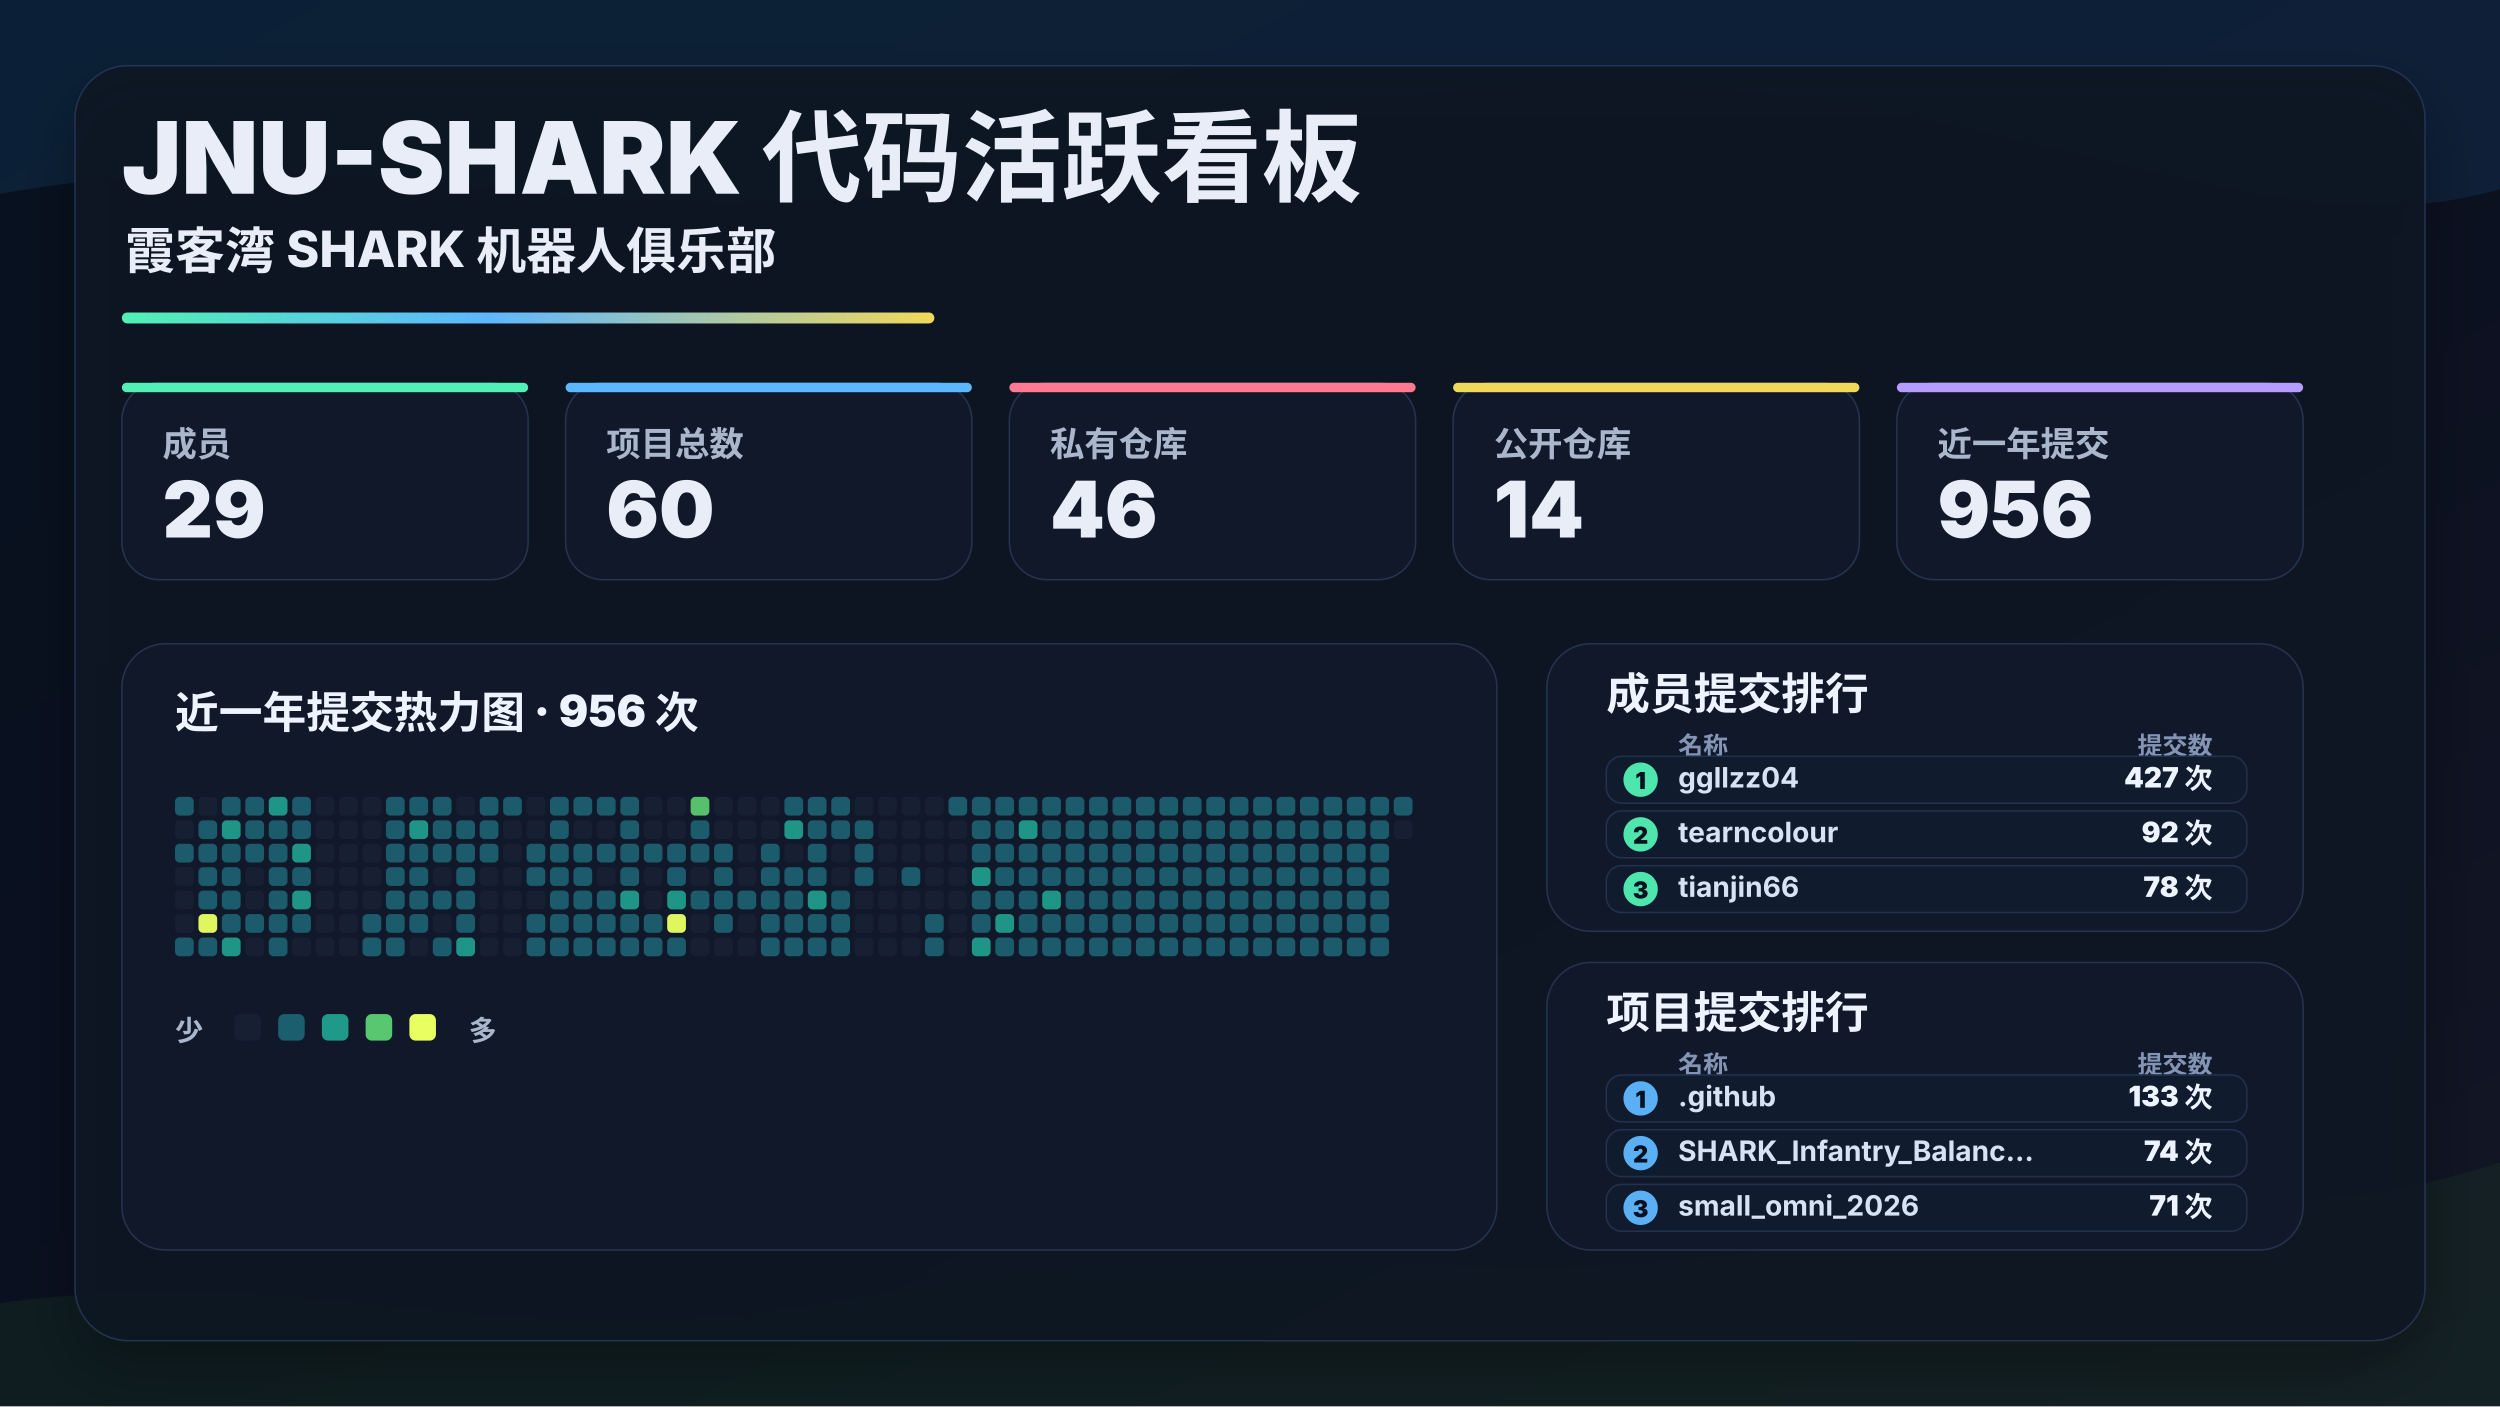
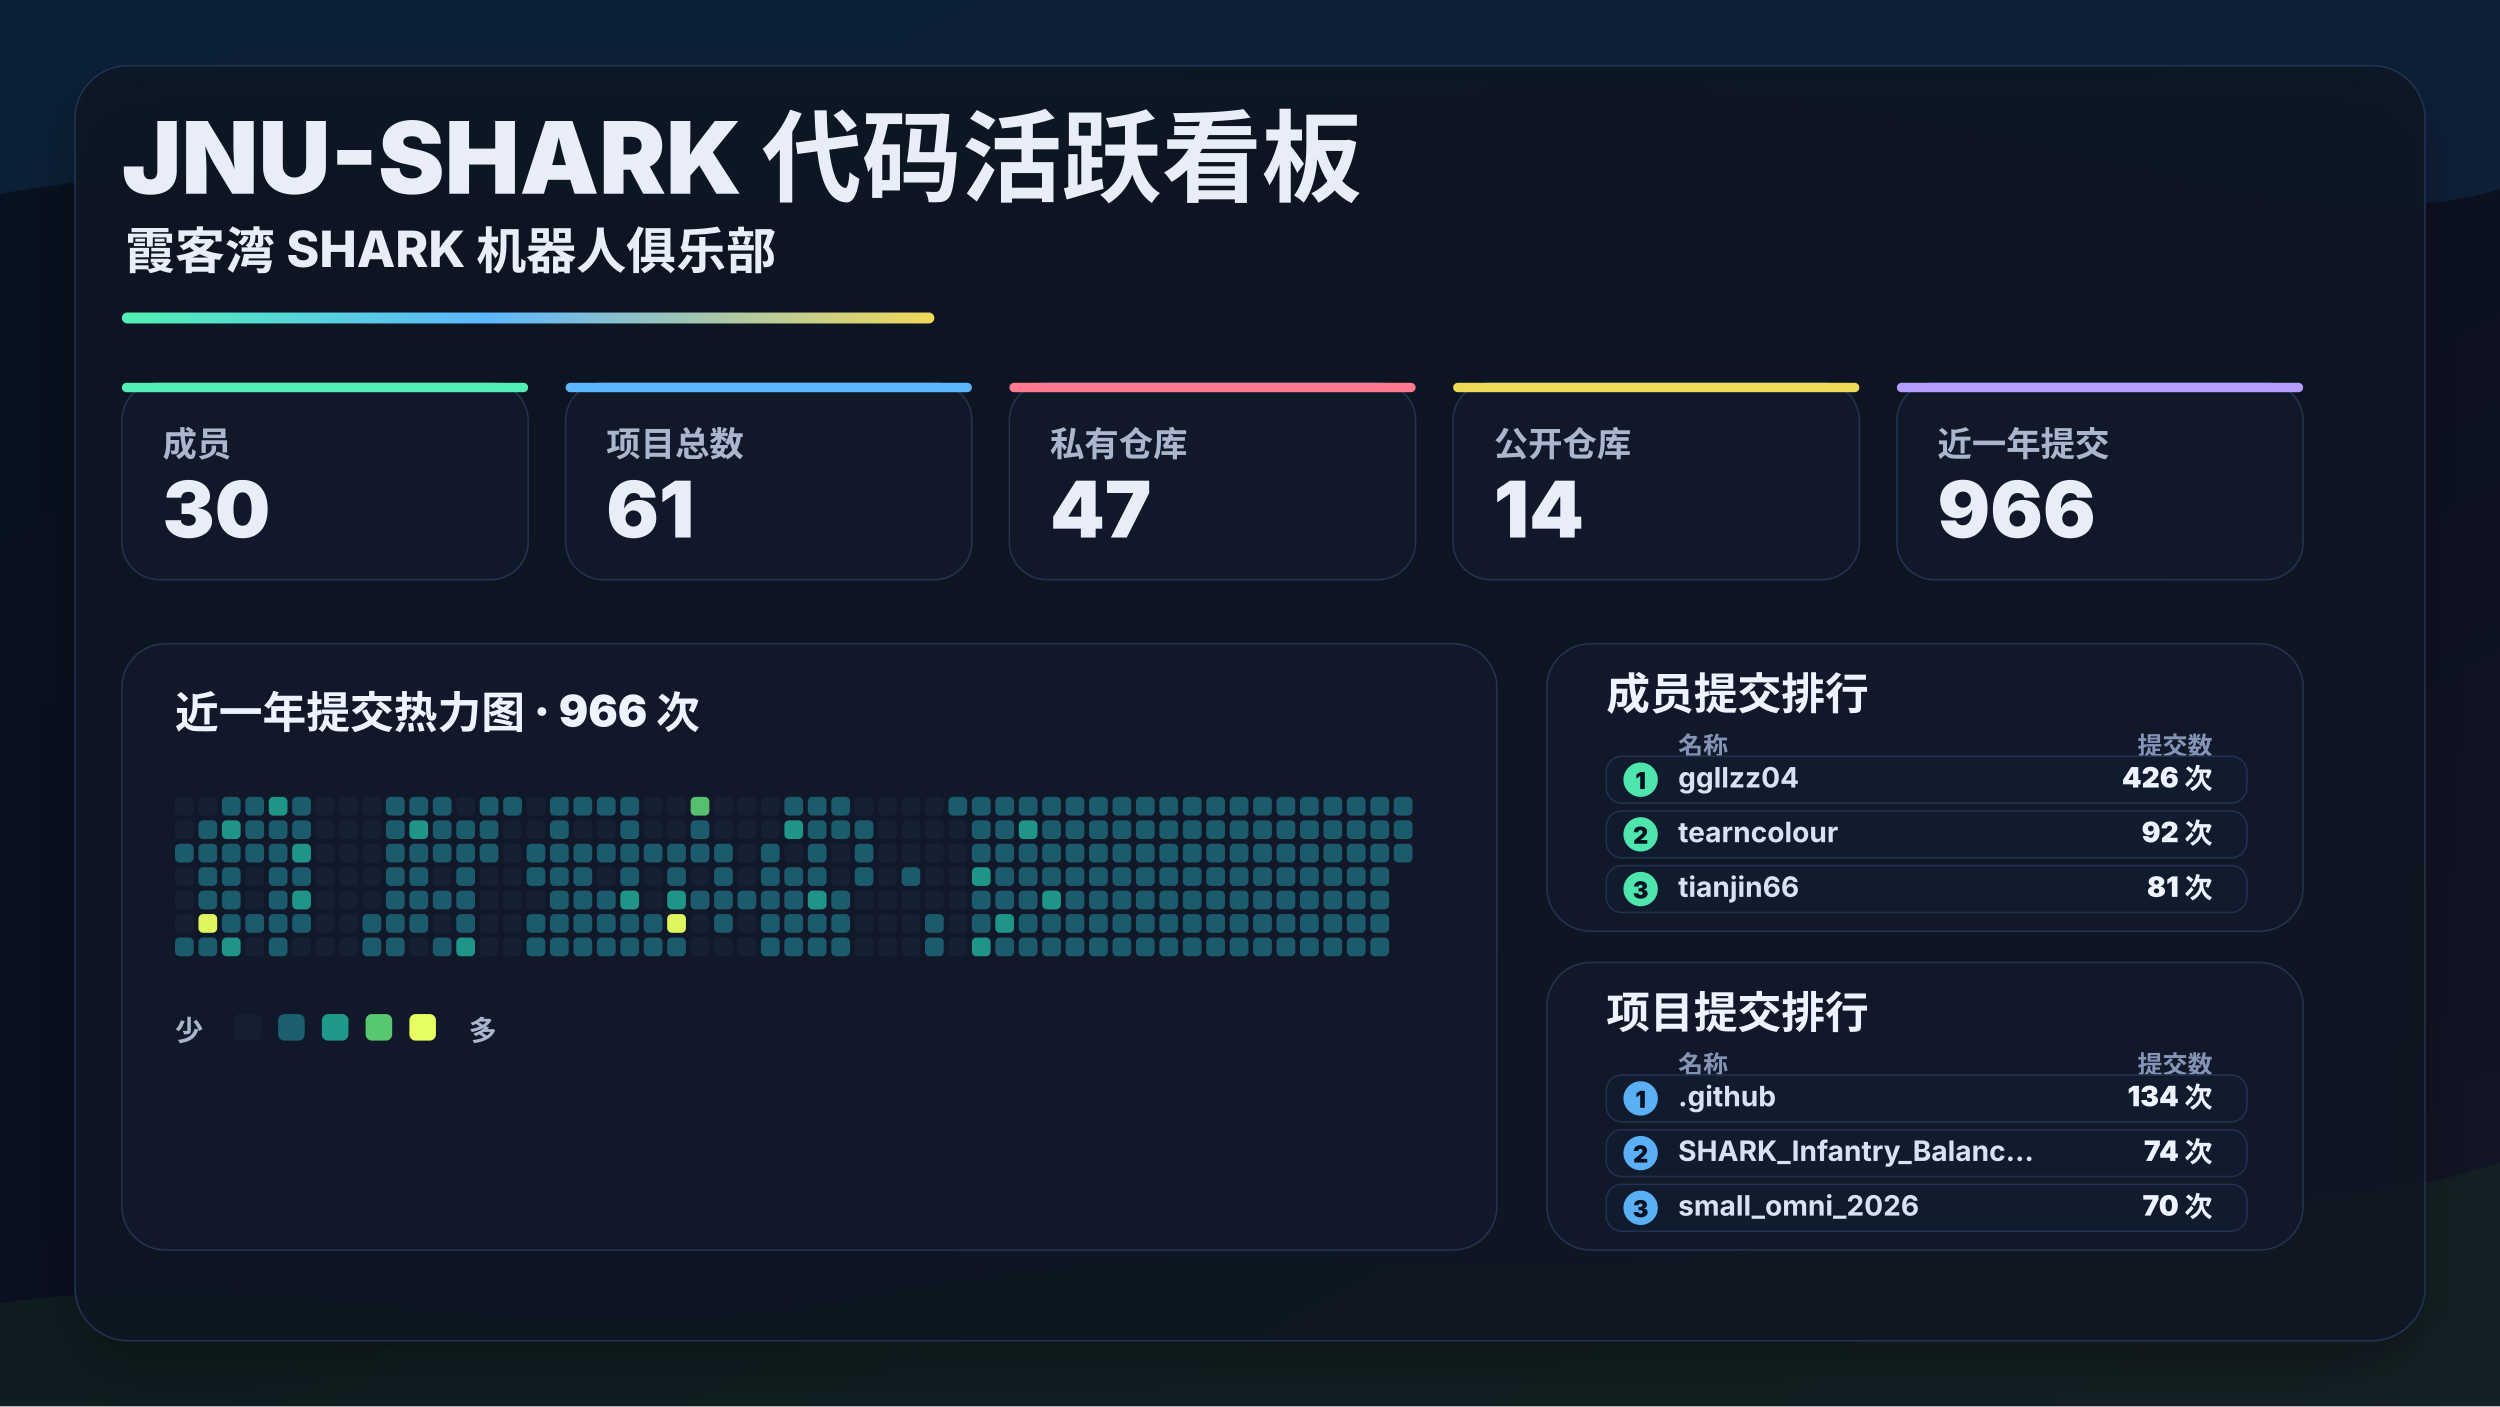
<svg xmlns="http://www.w3.org/2000/svg" width="1600" height="900" viewBox="0 0 1600 900" role="img" aria-labelledby="title desc">
  <defs>
    <linearGradient id="bg" x1="0" y1="0" x2="1" y2="1">
      <stop offset="0" stop-color="#07111f" />
      <stop offset="0.52" stop-color="#0b1020" />
      <stop offset="1" stop-color="#131625" />
    </linearGradient>
    <linearGradient id="hero" x1="0" y1="0" x2="1" y2="0">
      <stop offset="0" stop-color="#52f0b4" />
      <stop offset="0.45" stop-color="#5db7ff" />
      <stop offset="1" stop-color="#f0d85a" />
    </linearGradient>
    <filter id="softShadow" x="-10%" y="-10%" width="120%" height="120%">
      <feDropShadow dx="0" dy="18" stdDeviation="18" flood-color="#000000" flood-opacity="0.32" />
    </filter>
  </defs>
  <style>
    text { font-family: Inter, ui-sans-serif, system-ui, -apple-system, BlinkMacSystemFont, "Segoe UI", "PingFang SC", "Microsoft YaHei", sans-serif; fill: #e8edf7; }
    .title { font-size: 64px; font-weight: 900; letter-spacing: 0; }
    .subtitle { font-size: 32px; font-weight: 780; fill: #e8edf7; }
    .label { font-size: 22px; fill: #aab6cc; font-weight: 760; }
    .stat { font-size: 50px; font-weight: 900; }
    .section-title { font-size: 28px; font-weight: 860; fill: #eef4ff; }
    .table-head { font-size: 16px; fill: #8494b4; font-weight: 720; }
    .row-name { font-size: 18px; fill: #d7e2f4; font-weight: 720; }
    .row-value { font-size: 18px; fill: #eef4ff; font-weight: 860; }
    .rank { font-size: 15px; fill: #07111f; font-weight: 900; }
    .tiny { font-size: 18px; fill: #aab6cc; font-weight: 620; }
  </style>
  <rect width="1600" height="900" fill="url(#bg)" />
  <path d="M0 124 C250 80 385 160 620 114 C860 67 982 28 1220 74 C1392 108 1495 152 1600 121 L1600 0 L0 0 Z" fill="#12385c" opacity="0.38" />
  <path d="M0 834 C216 805 318 875 553 830 C835 776 935 837 1160 794 C1350 758 1464 789 1600 744 L1600 900 L0 900 Z" fill="#173622" opacity="0.36" />
  <g filter="url(#softShadow)">
    <rect x="48" y="42" width="1504" height="816" rx="34" fill="#0b1324" opacity="0.88" stroke="#263654" />
  </g>
  <text x="78" y="124" class="title">JNU-SHARK 代码活跃看板</text>
  <text x="80" y="172" class="subtitle">霞客湾 SHARK 机器人俱乐部</text>
  <rect x="78" y="200" width="520" height="7" rx="3.5" fill="url(#hero)" />
  <g>
    <rect x="78" y="245" width="260" height="126" rx="24" fill="#10182a" stroke="#25334f" />
    <rect x="78" y="245" width="260" height="6" rx="3" fill="#52f0b4" />
    <text x="104" y="292" class="label">成员</text>
-     <text x="104" y="344" class="stat">29</text>
+     <text x="104" y="344" class="stat">30</text>
  </g>
  <g>
    <rect x="362" y="245" width="260" height="126" rx="24" fill="#10182a" stroke="#25334f" />
    <rect x="362" y="245" width="260" height="6" rx="3" fill="#5db7ff" />
    <text x="388" y="292" class="label">项目总数</text>
-     <text x="388" y="344" class="stat">60</text>
+     <text x="388" y="344" class="stat">61</text>
  </g>
  <g>
    <rect x="646" y="245" width="260" height="126" rx="24" fill="#10182a" stroke="#25334f" />
    <rect x="646" y="245" width="260" height="6" rx="3" fill="#ff7a90" />
    <text x="672" y="292" class="label">私有仓库</text>
-     <text x="672" y="344" class="stat">46</text>
+     <text x="672" y="344" class="stat">47</text>
  </g>
  <g>
    <rect x="930" y="245" width="260" height="126" rx="24" fill="#10182a" stroke="#25334f" />
    <rect x="930" y="245" width="260" height="6" rx="3" fill="#f0d85a" />
    <text x="956" y="292" class="label">公开仓库</text>
    <text x="956" y="344" class="stat">14</text>
  </g>
  <g>
    <rect x="1214" y="245" width="260" height="126" rx="24" fill="#10182a" stroke="#25334f" />
    <rect x="1214" y="245" width="260" height="6" rx="3" fill="#b59cff" />
    <text x="1240" y="292" class="label">近一年提交</text>
-     <text x="1240" y="344" class="stat">956</text>
+     <text x="1240" y="344" class="stat">966</text>
  </g>
  <rect x="78" y="412" width="880" height="388" rx="28" fill="#10182a" stroke="#25334f" />
-   <text x="112" y="466" class="section-title">近一年提交热力图 · 956 次</text>
-   <rect x="112" y="510" width="12" height="12" rx="3" fill="#1b5e6d" opacity="0.96" />
+   <text x="112" y="466" class="section-title">近一年提交热力图 · 966 次</text>
+   <rect x="112" y="510" width="12" height="12" rx="3" fill="#172033" opacity="0.96" />
  <rect x="112" y="525" width="12" height="12" rx="3" fill="#172033" opacity="0.96" />
  <rect x="112" y="540" width="12" height="12" rx="3" fill="#1b5e6d" opacity="0.96" />
  <rect x="112" y="555" width="12" height="12" rx="3" fill="#172033" opacity="0.96" />
  <rect x="112" y="570" width="12" height="12" rx="3" fill="#172033" opacity="0.96" />
  <rect x="112" y="585" width="12" height="12" rx="3" fill="#172033" opacity="0.96" />
  <rect x="112" y="600" width="12" height="12" rx="3" fill="#1b5e6d" opacity="0.96" />
  <rect x="127" y="510" width="12" height="12" rx="3" fill="#172033" opacity="0.96" />
  <rect x="127" y="525" width="12" height="12" rx="3" fill="#1b5e6d" opacity="0.96" />
  <rect x="127" y="540" width="12" height="12" rx="3" fill="#1b5e6d" opacity="0.96" />
  <rect x="127" y="555" width="12" height="12" rx="3" fill="#1b5e6d" opacity="0.96" />
  <rect x="127" y="570" width="12" height="12" rx="3" fill="#1b5e6d" opacity="0.96" />
  <rect x="127" y="585" width="12" height="12" rx="3" fill="#e7ff61" opacity="0.96" />
  <rect x="127" y="600" width="12" height="12" rx="3" fill="#1b5e6d" opacity="0.96" />
  <rect x="142" y="510" width="12" height="12" rx="3" fill="#1b5e6d" opacity="0.96" />
  <rect x="142" y="525" width="12" height="12" rx="3" fill="#1f9a8a" opacity="0.96" />
  <rect x="142" y="540" width="12" height="12" rx="3" fill="#1b5e6d" opacity="0.96" />
  <rect x="142" y="555" width="12" height="12" rx="3" fill="#1b5e6d" opacity="0.96" />
  <rect x="142" y="570" width="12" height="12" rx="3" fill="#1b5e6d" opacity="0.96" />
  <rect x="142" y="585" width="12" height="12" rx="3" fill="#1b5e6d" opacity="0.96" />
  <rect x="142" y="600" width="12" height="12" rx="3" fill="#1f9a8a" opacity="0.96" />
  <rect x="157" y="510" width="12" height="12" rx="3" fill="#1b5e6d" opacity="0.96" />
  <rect x="157" y="525" width="12" height="12" rx="3" fill="#1b5e6d" opacity="0.96" />
  <rect x="157" y="540" width="12" height="12" rx="3" fill="#1b5e6d" opacity="0.96" />
  <rect x="157" y="555" width="12" height="12" rx="3" fill="#172033" opacity="0.96" />
  <rect x="157" y="570" width="12" height="12" rx="3" fill="#172033" opacity="0.96" />
  <rect x="157" y="585" width="12" height="12" rx="3" fill="#1b5e6d" opacity="0.96" />
  <rect x="157" y="600" width="12" height="12" rx="3" fill="#172033" opacity="0.96" />
  <rect x="172" y="510" width="12" height="12" rx="3" fill="#1f9a8a" opacity="0.96" />
  <rect x="172" y="525" width="12" height="12" rx="3" fill="#1b5e6d" opacity="0.96" />
  <rect x="172" y="540" width="12" height="12" rx="3" fill="#1b5e6d" opacity="0.96" />
  <rect x="172" y="555" width="12" height="12" rx="3" fill="#1b5e6d" opacity="0.96" />
  <rect x="172" y="570" width="12" height="12" rx="3" fill="#1b5e6d" opacity="0.96" />
  <rect x="172" y="585" width="12" height="12" rx="3" fill="#1b5e6d" opacity="0.96" />
  <rect x="172" y="600" width="12" height="12" rx="3" fill="#1b5e6d" opacity="0.96" />
  <rect x="187" y="510" width="12" height="12" rx="3" fill="#1b5e6d" opacity="0.96" />
  <rect x="187" y="525" width="12" height="12" rx="3" fill="#1b5e6d" opacity="0.96" />
  <rect x="187" y="540" width="12" height="12" rx="3" fill="#1f9a8a" opacity="0.96" />
  <rect x="187" y="555" width="12" height="12" rx="3" fill="#1b5e6d" opacity="0.96" />
  <rect x="187" y="570" width="12" height="12" rx="3" fill="#1f9a8a" opacity="0.96" />
  <rect x="187" y="585" width="12" height="12" rx="3" fill="#1b5e6d" opacity="0.96" />
  <rect x="187" y="600" width="12" height="12" rx="3" fill="#172033" opacity="0.96" />
  <rect x="202" y="510" width="12" height="12" rx="3" fill="#172033" opacity="0.96" />
  <rect x="202" y="525" width="12" height="12" rx="3" fill="#172033" opacity="0.96" />
  <rect x="202" y="540" width="12" height="12" rx="3" fill="#172033" opacity="0.96" />
  <rect x="202" y="555" width="12" height="12" rx="3" fill="#172033" opacity="0.96" />
  <rect x="202" y="570" width="12" height="12" rx="3" fill="#172033" opacity="0.96" />
  <rect x="202" y="585" width="12" height="12" rx="3" fill="#172033" opacity="0.96" />
  <rect x="202" y="600" width="12" height="12" rx="3" fill="#172033" opacity="0.96" />
  <rect x="217" y="510" width="12" height="12" rx="3" fill="#172033" opacity="0.96" />
  <rect x="217" y="525" width="12" height="12" rx="3" fill="#172033" opacity="0.96" />
  <rect x="217" y="540" width="12" height="12" rx="3" fill="#172033" opacity="0.96" />
  <rect x="217" y="555" width="12" height="12" rx="3" fill="#172033" opacity="0.96" />
  <rect x="217" y="570" width="12" height="12" rx="3" fill="#172033" opacity="0.96" />
  <rect x="217" y="585" width="12" height="12" rx="3" fill="#172033" opacity="0.96" />
  <rect x="217" y="600" width="12" height="12" rx="3" fill="#172033" opacity="0.96" />
  <rect x="232" y="510" width="12" height="12" rx="3" fill="#172033" opacity="0.96" />
  <rect x="232" y="525" width="12" height="12" rx="3" fill="#172033" opacity="0.96" />
  <rect x="232" y="540" width="12" height="12" rx="3" fill="#172033" opacity="0.96" />
  <rect x="232" y="555" width="12" height="12" rx="3" fill="#172033" opacity="0.96" />
  <rect x="232" y="570" width="12" height="12" rx="3" fill="#172033" opacity="0.96" />
  <rect x="232" y="585" width="12" height="12" rx="3" fill="#1b5e6d" opacity="0.96" />
  <rect x="232" y="600" width="12" height="12" rx="3" fill="#1b5e6d" opacity="0.96" />
  <rect x="247" y="510" width="12" height="12" rx="3" fill="#1b5e6d" opacity="0.96" />
  <rect x="247" y="525" width="12" height="12" rx="3" fill="#1b5e6d" opacity="0.96" />
  <rect x="247" y="540" width="12" height="12" rx="3" fill="#1b5e6d" opacity="0.96" />
  <rect x="247" y="555" width="12" height="12" rx="3" fill="#1b5e6d" opacity="0.96" />
  <rect x="247" y="570" width="12" height="12" rx="3" fill="#1b5e6d" opacity="0.96" />
  <rect x="247" y="585" width="12" height="12" rx="3" fill="#1b5e6d" opacity="0.96" />
  <rect x="247" y="600" width="12" height="12" rx="3" fill="#1b5e6d" opacity="0.96" />
  <rect x="262" y="510" width="12" height="12" rx="3" fill="#1b5e6d" opacity="0.96" />
  <rect x="262" y="525" width="12" height="12" rx="3" fill="#1f9a8a" opacity="0.96" />
  <rect x="262" y="540" width="12" height="12" rx="3" fill="#1b5e6d" opacity="0.96" />
  <rect x="262" y="555" width="12" height="12" rx="3" fill="#1b5e6d" opacity="0.96" />
  <rect x="262" y="570" width="12" height="12" rx="3" fill="#1b5e6d" opacity="0.96" />
  <rect x="262" y="585" width="12" height="12" rx="3" fill="#1b5e6d" opacity="0.96" />
  <rect x="262" y="600" width="12" height="12" rx="3" fill="#172033" opacity="0.96" />
  <rect x="277" y="510" width="12" height="12" rx="3" fill="#1b5e6d" opacity="0.96" />
  <rect x="277" y="525" width="12" height="12" rx="3" fill="#1b5e6d" opacity="0.96" />
  <rect x="277" y="540" width="12" height="12" rx="3" fill="#1b5e6d" opacity="0.96" />
  <rect x="277" y="555" width="12" height="12" rx="3" fill="#172033" opacity="0.96" />
  <rect x="277" y="570" width="12" height="12" rx="3" fill="#1b5e6d" opacity="0.96" />
  <rect x="277" y="585" width="12" height="12" rx="3" fill="#172033" opacity="0.96" />
  <rect x="277" y="600" width="12" height="12" rx="3" fill="#1b5e6d" opacity="0.96" />
  <rect x="292" y="510" width="12" height="12" rx="3" fill="#172033" opacity="0.96" />
  <rect x="292" y="525" width="12" height="12" rx="3" fill="#1b5e6d" opacity="0.96" />
  <rect x="292" y="540" width="12" height="12" rx="3" fill="#1b5e6d" opacity="0.96" />
  <rect x="292" y="555" width="12" height="12" rx="3" fill="#1b5e6d" opacity="0.96" />
  <rect x="292" y="570" width="12" height="12" rx="3" fill="#1b5e6d" opacity="0.96" />
  <rect x="292" y="585" width="12" height="12" rx="3" fill="#1b5e6d" opacity="0.96" />
  <rect x="292" y="600" width="12" height="12" rx="3" fill="#1f9a8a" opacity="0.96" />
  <rect x="307" y="510" width="12" height="12" rx="3" fill="#1b5e6d" opacity="0.96" />
  <rect x="307" y="525" width="12" height="12" rx="3" fill="#1b5e6d" opacity="0.96" />
  <rect x="307" y="540" width="12" height="12" rx="3" fill="#1b5e6d" opacity="0.96" />
  <rect x="307" y="555" width="12" height="12" rx="3" fill="#172033" opacity="0.96" />
  <rect x="307" y="570" width="12" height="12" rx="3" fill="#172033" opacity="0.96" />
  <rect x="307" y="585" width="12" height="12" rx="3" fill="#172033" opacity="0.96" />
  <rect x="307" y="600" width="12" height="12" rx="3" fill="#172033" opacity="0.96" />
  <rect x="322" y="510" width="12" height="12" rx="3" fill="#1b5e6d" opacity="0.96" />
  <rect x="322" y="525" width="12" height="12" rx="3" fill="#172033" opacity="0.96" />
  <rect x="322" y="540" width="12" height="12" rx="3" fill="#172033" opacity="0.96" />
  <rect x="322" y="555" width="12" height="12" rx="3" fill="#172033" opacity="0.96" />
  <rect x="322" y="570" width="12" height="12" rx="3" fill="#172033" opacity="0.96" />
  <rect x="322" y="585" width="12" height="12" rx="3" fill="#172033" opacity="0.96" />
  <rect x="322" y="600" width="12" height="12" rx="3" fill="#172033" opacity="0.96" />
  <rect x="337" y="510" width="12" height="12" rx="3" fill="#172033" opacity="0.96" />
  <rect x="337" y="525" width="12" height="12" rx="3" fill="#172033" opacity="0.96" />
  <rect x="337" y="540" width="12" height="12" rx="3" fill="#1b5e6d" opacity="0.96" />
  <rect x="337" y="555" width="12" height="12" rx="3" fill="#1b5e6d" opacity="0.96" />
  <rect x="337" y="570" width="12" height="12" rx="3" fill="#172033" opacity="0.96" />
  <rect x="337" y="585" width="12" height="12" rx="3" fill="#1b5e6d" opacity="0.96" />
  <rect x="337" y="600" width="12" height="12" rx="3" fill="#1b5e6d" opacity="0.96" />
  <rect x="352" y="510" width="12" height="12" rx="3" fill="#1b5e6d" opacity="0.96" />
  <rect x="352" y="525" width="12" height="12" rx="3" fill="#1b5e6d" opacity="0.96" />
  <rect x="352" y="540" width="12" height="12" rx="3" fill="#1b5e6d" opacity="0.96" />
  <rect x="352" y="555" width="12" height="12" rx="3" fill="#1b5e6d" opacity="0.96" />
  <rect x="352" y="570" width="12" height="12" rx="3" fill="#1b5e6d" opacity="0.96" />
  <rect x="352" y="585" width="12" height="12" rx="3" fill="#1b5e6d" opacity="0.96" />
  <rect x="352" y="600" width="12" height="12" rx="3" fill="#1b5e6d" opacity="0.96" />
  <rect x="367" y="510" width="12" height="12" rx="3" fill="#1b5e6d" opacity="0.96" />
  <rect x="367" y="525" width="12" height="12" rx="3" fill="#172033" opacity="0.96" />
  <rect x="367" y="540" width="12" height="12" rx="3" fill="#1b5e6d" opacity="0.96" />
  <rect x="367" y="555" width="12" height="12" rx="3" fill="#1b5e6d" opacity="0.96" />
  <rect x="367" y="570" width="12" height="12" rx="3" fill="#1b5e6d" opacity="0.96" />
  <rect x="367" y="585" width="12" height="12" rx="3" fill="#1b5e6d" opacity="0.96" />
  <rect x="367" y="600" width="12" height="12" rx="3" fill="#1b5e6d" opacity="0.96" />
  <rect x="382" y="510" width="12" height="12" rx="3" fill="#1b5e6d" opacity="0.96" />
  <rect x="382" y="525" width="12" height="12" rx="3" fill="#172033" opacity="0.96" />
  <rect x="382" y="540" width="12" height="12" rx="3" fill="#1b5e6d" opacity="0.96" />
  <rect x="382" y="555" width="12" height="12" rx="3" fill="#172033" opacity="0.96" />
  <rect x="382" y="570" width="12" height="12" rx="3" fill="#1b5e6d" opacity="0.96" />
  <rect x="382" y="585" width="12" height="12" rx="3" fill="#1b5e6d" opacity="0.96" />
  <rect x="382" y="600" width="12" height="12" rx="3" fill="#1b5e6d" opacity="0.96" />
  <rect x="397" y="510" width="12" height="12" rx="3" fill="#1b5e6d" opacity="0.96" />
  <rect x="397" y="525" width="12" height="12" rx="3" fill="#1b5e6d" opacity="0.96" />
  <rect x="397" y="540" width="12" height="12" rx="3" fill="#1b5e6d" opacity="0.96" />
  <rect x="397" y="555" width="12" height="12" rx="3" fill="#1b5e6d" opacity="0.96" />
  <rect x="397" y="570" width="12" height="12" rx="3" fill="#1f9a8a" opacity="0.96" />
  <rect x="397" y="585" width="12" height="12" rx="3" fill="#1b5e6d" opacity="0.96" />
  <rect x="397" y="600" width="12" height="12" rx="3" fill="#1b5e6d" opacity="0.96" />
  <rect x="412" y="510" width="12" height="12" rx="3" fill="#172033" opacity="0.96" />
  <rect x="412" y="525" width="12" height="12" rx="3" fill="#172033" opacity="0.96" />
  <rect x="412" y="540" width="12" height="12" rx="3" fill="#1b5e6d" opacity="0.96" />
  <rect x="412" y="555" width="12" height="12" rx="3" fill="#172033" opacity="0.96" />
  <rect x="412" y="570" width="12" height="12" rx="3" fill="#172033" opacity="0.96" />
  <rect x="412" y="585" width="12" height="12" rx="3" fill="#1b5e6d" opacity="0.96" />
  <rect x="412" y="600" width="12" height="12" rx="3" fill="#1b5e6d" opacity="0.96" />
  <rect x="427" y="510" width="12" height="12" rx="3" fill="#172033" opacity="0.96" />
  <rect x="427" y="525" width="12" height="12" rx="3" fill="#172033" opacity="0.96" />
  <rect x="427" y="540" width="12" height="12" rx="3" fill="#1b5e6d" opacity="0.96" />
  <rect x="427" y="555" width="12" height="12" rx="3" fill="#1b5e6d" opacity="0.96" />
  <rect x="427" y="570" width="12" height="12" rx="3" fill="#1f9a8a" opacity="0.96" />
  <rect x="427" y="585" width="12" height="12" rx="3" fill="#e7ff61" opacity="0.96" />
  <rect x="427" y="600" width="12" height="12" rx="3" fill="#1b5e6d" opacity="0.96" />
  <rect x="442" y="510" width="12" height="12" rx="3" fill="#58c76f" opacity="0.96" />
  <rect x="442" y="525" width="12" height="12" rx="3" fill="#1b5e6d" opacity="0.96" />
  <rect x="442" y="540" width="12" height="12" rx="3" fill="#1b5e6d" opacity="0.96" />
  <rect x="442" y="555" width="12" height="12" rx="3" fill="#172033" opacity="0.96" />
  <rect x="442" y="570" width="12" height="12" rx="3" fill="#1b5e6d" opacity="0.96" />
  <rect x="442" y="585" width="12" height="12" rx="3" fill="#172033" opacity="0.96" />
  <rect x="442" y="600" width="12" height="12" rx="3" fill="#172033" opacity="0.96" />
  <rect x="457" y="510" width="12" height="12" rx="3" fill="#172033" opacity="0.96" />
  <rect x="457" y="525" width="12" height="12" rx="3" fill="#172033" opacity="0.96" />
  <rect x="457" y="540" width="12" height="12" rx="3" fill="#1b5e6d" opacity="0.96" />
  <rect x="457" y="555" width="12" height="12" rx="3" fill="#1b5e6d" opacity="0.96" />
  <rect x="457" y="570" width="12" height="12" rx="3" fill="#1b5e6d" opacity="0.96" />
  <rect x="457" y="585" width="12" height="12" rx="3" fill="#1b5e6d" opacity="0.96" />
  <rect x="457" y="600" width="12" height="12" rx="3" fill="#172033" opacity="0.96" />
  <rect x="472" y="510" width="12" height="12" rx="3" fill="#172033" opacity="0.96" />
  <rect x="472" y="525" width="12" height="12" rx="3" fill="#172033" opacity="0.96" />
  <rect x="472" y="540" width="12" height="12" rx="3" fill="#172033" opacity="0.96" />
  <rect x="472" y="555" width="12" height="12" rx="3" fill="#172033" opacity="0.96" />
  <rect x="472" y="570" width="12" height="12" rx="3" fill="#1b5e6d" opacity="0.96" />
  <rect x="472" y="585" width="12" height="12" rx="3" fill="#172033" opacity="0.96" />
  <rect x="472" y="600" width="12" height="12" rx="3" fill="#172033" opacity="0.96" />
  <rect x="487" y="510" width="12" height="12" rx="3" fill="#172033" opacity="0.96" />
  <rect x="487" y="525" width="12" height="12" rx="3" fill="#172033" opacity="0.96" />
  <rect x="487" y="540" width="12" height="12" rx="3" fill="#1b5e6d" opacity="0.96" />
  <rect x="487" y="555" width="12" height="12" rx="3" fill="#1b5e6d" opacity="0.96" />
  <rect x="487" y="570" width="12" height="12" rx="3" fill="#1b5e6d" opacity="0.96" />
  <rect x="487" y="585" width="12" height="12" rx="3" fill="#1b5e6d" opacity="0.96" />
  <rect x="487" y="600" width="12" height="12" rx="3" fill="#1b5e6d" opacity="0.96" />
  <rect x="502" y="510" width="12" height="12" rx="3" fill="#1b5e6d" opacity="0.96" />
  <rect x="502" y="525" width="12" height="12" rx="3" fill="#1f9a8a" opacity="0.96" />
  <rect x="502" y="540" width="12" height="12" rx="3" fill="#172033" opacity="0.96" />
  <rect x="502" y="555" width="12" height="12" rx="3" fill="#1b5e6d" opacity="0.96" />
  <rect x="502" y="570" width="12" height="12" rx="3" fill="#1b5e6d" opacity="0.96" />
  <rect x="502" y="585" width="12" height="12" rx="3" fill="#1b5e6d" opacity="0.96" />
  <rect x="502" y="600" width="12" height="12" rx="3" fill="#1b5e6d" opacity="0.96" />
  <rect x="517" y="510" width="12" height="12" rx="3" fill="#1b5e6d" opacity="0.96" />
  <rect x="517" y="525" width="12" height="12" rx="3" fill="#1b5e6d" opacity="0.96" />
  <rect x="517" y="540" width="12" height="12" rx="3" fill="#1b5e6d" opacity="0.96" />
  <rect x="517" y="555" width="12" height="12" rx="3" fill="#1b5e6d" opacity="0.96" />
  <rect x="517" y="570" width="12" height="12" rx="3" fill="#1f9a8a" opacity="0.96" />
  <rect x="517" y="585" width="12" height="12" rx="3" fill="#1b5e6d" opacity="0.96" />
  <rect x="517" y="600" width="12" height="12" rx="3" fill="#1b5e6d" opacity="0.96" />
  <rect x="532" y="510" width="12" height="12" rx="3" fill="#1b5e6d" opacity="0.96" />
  <rect x="532" y="525" width="12" height="12" rx="3" fill="#1b5e6d" opacity="0.96" />
  <rect x="532" y="540" width="12" height="12" rx="3" fill="#172033" opacity="0.96" />
  <rect x="532" y="555" width="12" height="12" rx="3" fill="#172033" opacity="0.96" />
  <rect x="532" y="570" width="12" height="12" rx="3" fill="#1b5e6d" opacity="0.96" />
  <rect x="532" y="585" width="12" height="12" rx="3" fill="#1b5e6d" opacity="0.96" />
  <rect x="532" y="600" width="12" height="12" rx="3" fill="#1b5e6d" opacity="0.96" />
  <rect x="547" y="510" width="12" height="12" rx="3" fill="#172033" opacity="0.96" />
  <rect x="547" y="525" width="12" height="12" rx="3" fill="#1b5e6d" opacity="0.96" />
  <rect x="547" y="540" width="12" height="12" rx="3" fill="#1b5e6d" opacity="0.96" />
  <rect x="547" y="555" width="12" height="12" rx="3" fill="#1b5e6d" opacity="0.96" />
  <rect x="547" y="570" width="12" height="12" rx="3" fill="#172033" opacity="0.96" />
  <rect x="547" y="585" width="12" height="12" rx="3" fill="#172033" opacity="0.96" />
  <rect x="547" y="600" width="12" height="12" rx="3" fill="#172033" opacity="0.96" />
  <rect x="562" y="510" width="12" height="12" rx="3" fill="#172033" opacity="0.96" />
  <rect x="562" y="525" width="12" height="12" rx="3" fill="#172033" opacity="0.96" />
  <rect x="562" y="540" width="12" height="12" rx="3" fill="#172033" opacity="0.96" />
  <rect x="562" y="555" width="12" height="12" rx="3" fill="#172033" opacity="0.96" />
  <rect x="562" y="570" width="12" height="12" rx="3" fill="#172033" opacity="0.96" />
  <rect x="562" y="585" width="12" height="12" rx="3" fill="#172033" opacity="0.96" />
  <rect x="562" y="600" width="12" height="12" rx="3" fill="#172033" opacity="0.96" />
  <rect x="577" y="510" width="12" height="12" rx="3" fill="#172033" opacity="0.96" />
  <rect x="577" y="525" width="12" height="12" rx="3" fill="#172033" opacity="0.96" />
  <rect x="577" y="540" width="12" height="12" rx="3" fill="#172033" opacity="0.96" />
  <rect x="577" y="555" width="12" height="12" rx="3" fill="#1b5e6d" opacity="0.96" />
  <rect x="577" y="570" width="12" height="12" rx="3" fill="#172033" opacity="0.96" />
  <rect x="577" y="585" width="12" height="12" rx="3" fill="#172033" opacity="0.96" />
  <rect x="577" y="600" width="12" height="12" rx="3" fill="#172033" opacity="0.96" />
  <rect x="592" y="510" width="12" height="12" rx="3" fill="#172033" opacity="0.96" />
  <rect x="592" y="525" width="12" height="12" rx="3" fill="#172033" opacity="0.96" />
  <rect x="592" y="540" width="12" height="12" rx="3" fill="#172033" opacity="0.96" />
  <rect x="592" y="555" width="12" height="12" rx="3" fill="#172033" opacity="0.96" />
  <rect x="592" y="570" width="12" height="12" rx="3" fill="#172033" opacity="0.96" />
  <rect x="592" y="585" width="12" height="12" rx="3" fill="#1b5e6d" opacity="0.96" />
  <rect x="592" y="600" width="12" height="12" rx="3" fill="#1b5e6d" opacity="0.96" />
  <rect x="607" y="510" width="12" height="12" rx="3" fill="#1b5e6d" opacity="0.96" />
  <rect x="607" y="525" width="12" height="12" rx="3" fill="#172033" opacity="0.96" />
  <rect x="607" y="540" width="12" height="12" rx="3" fill="#172033" opacity="0.96" />
  <rect x="607" y="555" width="12" height="12" rx="3" fill="#172033" opacity="0.96" />
  <rect x="607" y="570" width="12" height="12" rx="3" fill="#172033" opacity="0.96" />
  <rect x="607" y="585" width="12" height="12" rx="3" fill="#172033" opacity="0.96" />
  <rect x="607" y="600" width="12" height="12" rx="3" fill="#172033" opacity="0.96" />
  <rect x="622" y="510" width="12" height="12" rx="3" fill="#1b5e6d" opacity="0.96" />
  <rect x="622" y="525" width="12" height="12" rx="3" fill="#1b5e6d" opacity="0.96" />
  <rect x="622" y="540" width="12" height="12" rx="3" fill="#1b5e6d" opacity="0.96" />
  <rect x="622" y="555" width="12" height="12" rx="3" fill="#1f9a8a" opacity="0.96" />
  <rect x="622" y="570" width="12" height="12" rx="3" fill="#1b5e6d" opacity="0.96" />
  <rect x="622" y="585" width="12" height="12" rx="3" fill="#1b5e6d" opacity="0.96" />
  <rect x="622" y="600" width="12" height="12" rx="3" fill="#1f9a8a" opacity="0.96" />
  <rect x="637" y="510" width="12" height="12" rx="3" fill="#1b5e6d" opacity="0.96" />
  <rect x="637" y="525" width="12" height="12" rx="3" fill="#1b5e6d" opacity="0.96" />
  <rect x="637" y="540" width="12" height="12" rx="3" fill="#1b5e6d" opacity="0.96" />
  <rect x="637" y="555" width="12" height="12" rx="3" fill="#1b5e6d" opacity="0.96" />
  <rect x="637" y="570" width="12" height="12" rx="3" fill="#1b5e6d" opacity="0.96" />
  <rect x="637" y="585" width="12" height="12" rx="3" fill="#1f9a8a" opacity="0.96" />
  <rect x="637" y="600" width="12" height="12" rx="3" fill="#1b5e6d" opacity="0.96" />
  <rect x="652" y="510" width="12" height="12" rx="3" fill="#1b5e6d" opacity="0.96" />
  <rect x="652" y="525" width="12" height="12" rx="3" fill="#1f9a8a" opacity="0.96" />
  <rect x="652" y="540" width="12" height="12" rx="3" fill="#1b5e6d" opacity="0.96" />
  <rect x="652" y="555" width="12" height="12" rx="3" fill="#1b5e6d" opacity="0.96" />
  <rect x="652" y="570" width="12" height="12" rx="3" fill="#1b5e6d" opacity="0.96" />
  <rect x="652" y="585" width="12" height="12" rx="3" fill="#1b5e6d" opacity="0.96" />
  <rect x="652" y="600" width="12" height="12" rx="3" fill="#1b5e6d" opacity="0.96" />
  <rect x="667" y="510" width="12" height="12" rx="3" fill="#1b5e6d" opacity="0.96" />
  <rect x="667" y="525" width="12" height="12" rx="3" fill="#1b5e6d" opacity="0.96" />
  <rect x="667" y="540" width="12" height="12" rx="3" fill="#1b5e6d" opacity="0.96" />
  <rect x="667" y="555" width="12" height="12" rx="3" fill="#1b5e6d" opacity="0.96" />
  <rect x="667" y="570" width="12" height="12" rx="3" fill="#1f9a8a" opacity="0.96" />
  <rect x="667" y="585" width="12" height="12" rx="3" fill="#1b5e6d" opacity="0.96" />
  <rect x="667" y="600" width="12" height="12" rx="3" fill="#1b5e6d" opacity="0.96" />
  <rect x="682" y="510" width="12" height="12" rx="3" fill="#1b5e6d" opacity="0.96" />
  <rect x="682" y="525" width="12" height="12" rx="3" fill="#1b5e6d" opacity="0.96" />
  <rect x="682" y="540" width="12" height="12" rx="3" fill="#1b5e6d" opacity="0.96" />
  <rect x="682" y="555" width="12" height="12" rx="3" fill="#1b5e6d" opacity="0.96" />
  <rect x="682" y="570" width="12" height="12" rx="3" fill="#1b5e6d" opacity="0.96" />
  <rect x="682" y="585" width="12" height="12" rx="3" fill="#1b5e6d" opacity="0.96" />
  <rect x="682" y="600" width="12" height="12" rx="3" fill="#1b5e6d" opacity="0.96" />
  <rect x="697" y="510" width="12" height="12" rx="3" fill="#1b5e6d" opacity="0.96" />
  <rect x="697" y="525" width="12" height="12" rx="3" fill="#1b5e6d" opacity="0.96" />
  <rect x="697" y="540" width="12" height="12" rx="3" fill="#1b5e6d" opacity="0.96" />
  <rect x="697" y="555" width="12" height="12" rx="3" fill="#1b5e6d" opacity="0.96" />
  <rect x="697" y="570" width="12" height="12" rx="3" fill="#1b5e6d" opacity="0.96" />
  <rect x="697" y="585" width="12" height="12" rx="3" fill="#1b5e6d" opacity="0.96" />
  <rect x="697" y="600" width="12" height="12" rx="3" fill="#1b5e6d" opacity="0.96" />
  <rect x="712" y="510" width="12" height="12" rx="3" fill="#1b5e6d" opacity="0.96" />
  <rect x="712" y="525" width="12" height="12" rx="3" fill="#1b5e6d" opacity="0.96" />
  <rect x="712" y="540" width="12" height="12" rx="3" fill="#1b5e6d" opacity="0.96" />
  <rect x="712" y="555" width="12" height="12" rx="3" fill="#1b5e6d" opacity="0.96" />
  <rect x="712" y="570" width="12" height="12" rx="3" fill="#1b5e6d" opacity="0.96" />
  <rect x="712" y="585" width="12" height="12" rx="3" fill="#1b5e6d" opacity="0.96" />
  <rect x="712" y="600" width="12" height="12" rx="3" fill="#1b5e6d" opacity="0.96" />
  <rect x="727" y="510" width="12" height="12" rx="3" fill="#1b5e6d" opacity="0.96" />
  <rect x="727" y="525" width="12" height="12" rx="3" fill="#1b5e6d" opacity="0.96" />
  <rect x="727" y="540" width="12" height="12" rx="3" fill="#1b5e6d" opacity="0.96" />
  <rect x="727" y="555" width="12" height="12" rx="3" fill="#1b5e6d" opacity="0.96" />
  <rect x="727" y="570" width="12" height="12" rx="3" fill="#1b5e6d" opacity="0.96" />
  <rect x="727" y="585" width="12" height="12" rx="3" fill="#1b5e6d" opacity="0.96" />
  <rect x="727" y="600" width="12" height="12" rx="3" fill="#1b5e6d" opacity="0.96" />
  <rect x="742" y="510" width="12" height="12" rx="3" fill="#1b5e6d" opacity="0.96" />
  <rect x="742" y="525" width="12" height="12" rx="3" fill="#1b5e6d" opacity="0.96" />
  <rect x="742" y="540" width="12" height="12" rx="3" fill="#1b5e6d" opacity="0.96" />
  <rect x="742" y="555" width="12" height="12" rx="3" fill="#1b5e6d" opacity="0.96" />
  <rect x="742" y="570" width="12" height="12" rx="3" fill="#1b5e6d" opacity="0.96" />
  <rect x="742" y="585" width="12" height="12" rx="3" fill="#1b5e6d" opacity="0.96" />
  <rect x="742" y="600" width="12" height="12" rx="3" fill="#1b5e6d" opacity="0.96" />
  <rect x="757" y="510" width="12" height="12" rx="3" fill="#1b5e6d" opacity="0.96" />
  <rect x="757" y="525" width="12" height="12" rx="3" fill="#1b5e6d" opacity="0.96" />
  <rect x="757" y="540" width="12" height="12" rx="3" fill="#1b5e6d" opacity="0.96" />
  <rect x="757" y="555" width="12" height="12" rx="3" fill="#1b5e6d" opacity="0.96" />
  <rect x="757" y="570" width="12" height="12" rx="3" fill="#1b5e6d" opacity="0.96" />
  <rect x="757" y="585" width="12" height="12" rx="3" fill="#1b5e6d" opacity="0.96" />
  <rect x="757" y="600" width="12" height="12" rx="3" fill="#1b5e6d" opacity="0.96" />
  <rect x="772" y="510" width="12" height="12" rx="3" fill="#1b5e6d" opacity="0.96" />
  <rect x="772" y="525" width="12" height="12" rx="3" fill="#1b5e6d" opacity="0.96" />
  <rect x="772" y="540" width="12" height="12" rx="3" fill="#1b5e6d" opacity="0.96" />
  <rect x="772" y="555" width="12" height="12" rx="3" fill="#1b5e6d" opacity="0.96" />
  <rect x="772" y="570" width="12" height="12" rx="3" fill="#1b5e6d" opacity="0.96" />
  <rect x="772" y="585" width="12" height="12" rx="3" fill="#1b5e6d" opacity="0.96" />
  <rect x="772" y="600" width="12" height="12" rx="3" fill="#1b5e6d" opacity="0.96" />
  <rect x="787" y="510" width="12" height="12" rx="3" fill="#1b5e6d" opacity="0.96" />
  <rect x="787" y="525" width="12" height="12" rx="3" fill="#1b5e6d" opacity="0.96" />
  <rect x="787" y="540" width="12" height="12" rx="3" fill="#1b5e6d" opacity="0.96" />
  <rect x="787" y="555" width="12" height="12" rx="3" fill="#1b5e6d" opacity="0.96" />
  <rect x="787" y="570" width="12" height="12" rx="3" fill="#1b5e6d" opacity="0.96" />
  <rect x="787" y="585" width="12" height="12" rx="3" fill="#1b5e6d" opacity="0.96" />
  <rect x="787" y="600" width="12" height="12" rx="3" fill="#1b5e6d" opacity="0.96" />
  <rect x="802" y="510" width="12" height="12" rx="3" fill="#1b5e6d" opacity="0.96" />
  <rect x="802" y="525" width="12" height="12" rx="3" fill="#1b5e6d" opacity="0.96" />
  <rect x="802" y="540" width="12" height="12" rx="3" fill="#1b5e6d" opacity="0.96" />
  <rect x="802" y="555" width="12" height="12" rx="3" fill="#1b5e6d" opacity="0.96" />
  <rect x="802" y="570" width="12" height="12" rx="3" fill="#1b5e6d" opacity="0.96" />
  <rect x="802" y="585" width="12" height="12" rx="3" fill="#1b5e6d" opacity="0.96" />
  <rect x="802" y="600" width="12" height="12" rx="3" fill="#1b5e6d" opacity="0.96" />
  <rect x="817" y="510" width="12" height="12" rx="3" fill="#1b5e6d" opacity="0.96" />
  <rect x="817" y="525" width="12" height="12" rx="3" fill="#1b5e6d" opacity="0.96" />
  <rect x="817" y="540" width="12" height="12" rx="3" fill="#1b5e6d" opacity="0.96" />
  <rect x="817" y="555" width="12" height="12" rx="3" fill="#1b5e6d" opacity="0.96" />
  <rect x="817" y="570" width="12" height="12" rx="3" fill="#1b5e6d" opacity="0.96" />
  <rect x="817" y="585" width="12" height="12" rx="3" fill="#1b5e6d" opacity="0.96" />
  <rect x="817" y="600" width="12" height="12" rx="3" fill="#1b5e6d" opacity="0.96" />
  <rect x="832" y="510" width="12" height="12" rx="3" fill="#1b5e6d" opacity="0.96" />
  <rect x="832" y="525" width="12" height="12" rx="3" fill="#1b5e6d" opacity="0.96" />
  <rect x="832" y="540" width="12" height="12" rx="3" fill="#1b5e6d" opacity="0.96" />
  <rect x="832" y="555" width="12" height="12" rx="3" fill="#1b5e6d" opacity="0.96" />
  <rect x="832" y="570" width="12" height="12" rx="3" fill="#1b5e6d" opacity="0.96" />
  <rect x="832" y="585" width="12" height="12" rx="3" fill="#1b5e6d" opacity="0.96" />
  <rect x="832" y="600" width="12" height="12" rx="3" fill="#1b5e6d" opacity="0.96" />
  <rect x="847" y="510" width="12" height="12" rx="3" fill="#1b5e6d" opacity="0.96" />
  <rect x="847" y="525" width="12" height="12" rx="3" fill="#1b5e6d" opacity="0.96" />
  <rect x="847" y="540" width="12" height="12" rx="3" fill="#1b5e6d" opacity="0.96" />
  <rect x="847" y="555" width="12" height="12" rx="3" fill="#1b5e6d" opacity="0.96" />
  <rect x="847" y="570" width="12" height="12" rx="3" fill="#1b5e6d" opacity="0.96" />
  <rect x="847" y="585" width="12" height="12" rx="3" fill="#1b5e6d" opacity="0.96" />
  <rect x="847" y="600" width="12" height="12" rx="3" fill="#1b5e6d" opacity="0.96" />
  <rect x="862" y="510" width="12" height="12" rx="3" fill="#1b5e6d" opacity="0.96" />
  <rect x="862" y="525" width="12" height="12" rx="3" fill="#1b5e6d" opacity="0.96" />
  <rect x="862" y="540" width="12" height="12" rx="3" fill="#1b5e6d" opacity="0.96" />
  <rect x="862" y="555" width="12" height="12" rx="3" fill="#1b5e6d" opacity="0.96" />
  <rect x="862" y="570" width="12" height="12" rx="3" fill="#1b5e6d" opacity="0.96" />
  <rect x="862" y="585" width="12" height="12" rx="3" fill="#1b5e6d" opacity="0.96" />
  <rect x="862" y="600" width="12" height="12" rx="3" fill="#1b5e6d" opacity="0.96" />
  <rect x="877" y="510" width="12" height="12" rx="3" fill="#1b5e6d" opacity="0.96" />
  <rect x="877" y="525" width="12" height="12" rx="3" fill="#1b5e6d" opacity="0.96" />
  <rect x="877" y="540" width="12" height="12" rx="3" fill="#1b5e6d" opacity="0.96" />
  <rect x="877" y="555" width="12" height="12" rx="3" fill="#1b5e6d" opacity="0.96" />
  <rect x="877" y="570" width="12" height="12" rx="3" fill="#1b5e6d" opacity="0.96" />
  <rect x="877" y="585" width="12" height="12" rx="3" fill="#1b5e6d" opacity="0.96" />
  <rect x="877" y="600" width="12" height="12" rx="3" fill="#1b5e6d" opacity="0.96" />
  <rect x="892" y="510" width="12" height="12" rx="3" fill="#1b5e6d" opacity="0.96" />
-   <rect x="892" y="525" width="12" height="12" rx="3" fill="#172033" opacity="0.96" />
+   <rect x="892" y="525" width="12" height="12" rx="3" fill="#1b5e6d" opacity="0.96" />
+   <rect x="892" y="540" width="12" height="12" rx="3" fill="#1b5e6d" opacity="0.96" />
  <text x="112" y="666" class="tiny">少</text>
  <rect x="150" y="649" width="17" height="17" rx="4" fill="#172033" />
  <rect x="178" y="649" width="17" height="17" rx="4" fill="#1b5e6d" />
  <rect x="206" y="649" width="17" height="17" rx="4" fill="#1f9a8a" />
  <rect x="234" y="649" width="17" height="17" rx="4" fill="#58c76f" />
  <rect x="262" y="649" width="17" height="17" rx="4" fill="#e7ff61" />
  <text x="300" y="666" class="tiny">多</text>
  <rect x="990" y="412" width="484" height="184" rx="28" fill="#10182a" stroke="#25334f" />
  <text x="1028" y="454" class="section-title">成员提交排行</text>
  <text x="1074" y="483" class="table-head">名称</text>
  <text x="1416" y="483" class="table-head" text-anchor="end">提交数</text>
  <g>
    <rect x="1028" y="484" width="410" height="30" rx="10" fill="#111b2e" stroke="#22314d" />
    <circle cx="1050" cy="499" r="11" fill="#52f0b4" opacity="0.95" />
    <text x="1050" y="505" class="rank" text-anchor="middle">1</text>
    <text x="1074" y="504" class="row-name">ggllzz04</text>
-     <text x="1416" y="504" class="row-value" text-anchor="end">427 次</text>
+     <text x="1416" y="504" class="row-value" text-anchor="end">426 次</text>
  </g>
  <g>
    <rect x="1028" y="519" width="410" height="30" rx="10" fill="#111b2e" stroke="#22314d" />
    <circle cx="1050" cy="534" r="11" fill="#52f0b4" opacity="0.95" />
    <text x="1050" y="540" class="rank" text-anchor="middle">2</text>
    <text x="1074" y="539" class="row-name">tearncolour</text>
    <text x="1416" y="539" class="row-value" text-anchor="end">92 次</text>
  </g>
  <g>
    <rect x="1028" y="554" width="410" height="30" rx="10" fill="#111b2e" stroke="#22314d" />
    <circle cx="1050" cy="569" r="11" fill="#52f0b4" opacity="0.95" />
    <text x="1050" y="575" class="rank" text-anchor="middle">3</text>
    <text x="1074" y="574" class="row-name">tianjin66</text>
-     <text x="1416" y="574" class="row-value" text-anchor="end">78 次</text>
+     <text x="1416" y="574" class="row-value" text-anchor="end">81 次</text>
  </g>
  <rect x="990" y="616" width="484" height="184" rx="28" fill="#10182a" stroke="#25334f" />
  <text x="1028" y="658" class="section-title">项目提交排行</text>
  <text x="1074" y="687" class="table-head">名称</text>
  <text x="1416" y="687" class="table-head" text-anchor="end">提交数</text>
  <g>
    <rect x="1028" y="688" width="410" height="30" rx="10" fill="#111b2e" stroke="#22314d" />
    <circle cx="1050" cy="703" r="11" fill="#5db7ff" opacity="0.95" />
    <text x="1050" y="709" class="rank" text-anchor="middle">1</text>
    <text x="1074" y="708" class="row-name">.github</text>
-     <text x="1416" y="708" class="row-value" text-anchor="end">133 次</text>
+     <text x="1416" y="708" class="row-value" text-anchor="end">134 次</text>
  </g>
  <g>
    <rect x="1028" y="723" width="410" height="30" rx="10" fill="#111b2e" stroke="#22314d" />
    <circle cx="1050" cy="738" r="11" fill="#5db7ff" opacity="0.95" />
    <text x="1050" y="744" class="rank" text-anchor="middle">2</text>
    <text x="1074" y="743" class="row-name">SHARK_Infantry_Balanc...</text>
    <text x="1416" y="743" class="row-value" text-anchor="end">74 次</text>
  </g>
  <g>
    <rect x="1028" y="758" width="410" height="30" rx="10" fill="#111b2e" stroke="#22314d" />
    <circle cx="1050" cy="773" r="11" fill="#5db7ff" opacity="0.95" />
    <text x="1050" y="779" class="rank" text-anchor="middle">3</text>
    <text x="1074" y="778" class="row-name">small_omni_2026</text>
-     <text x="1416" y="778" class="row-value" text-anchor="end">71 次</text>
+     <text x="1416" y="778" class="row-value" text-anchor="end">70 次</text>
  </g>
</svg>
